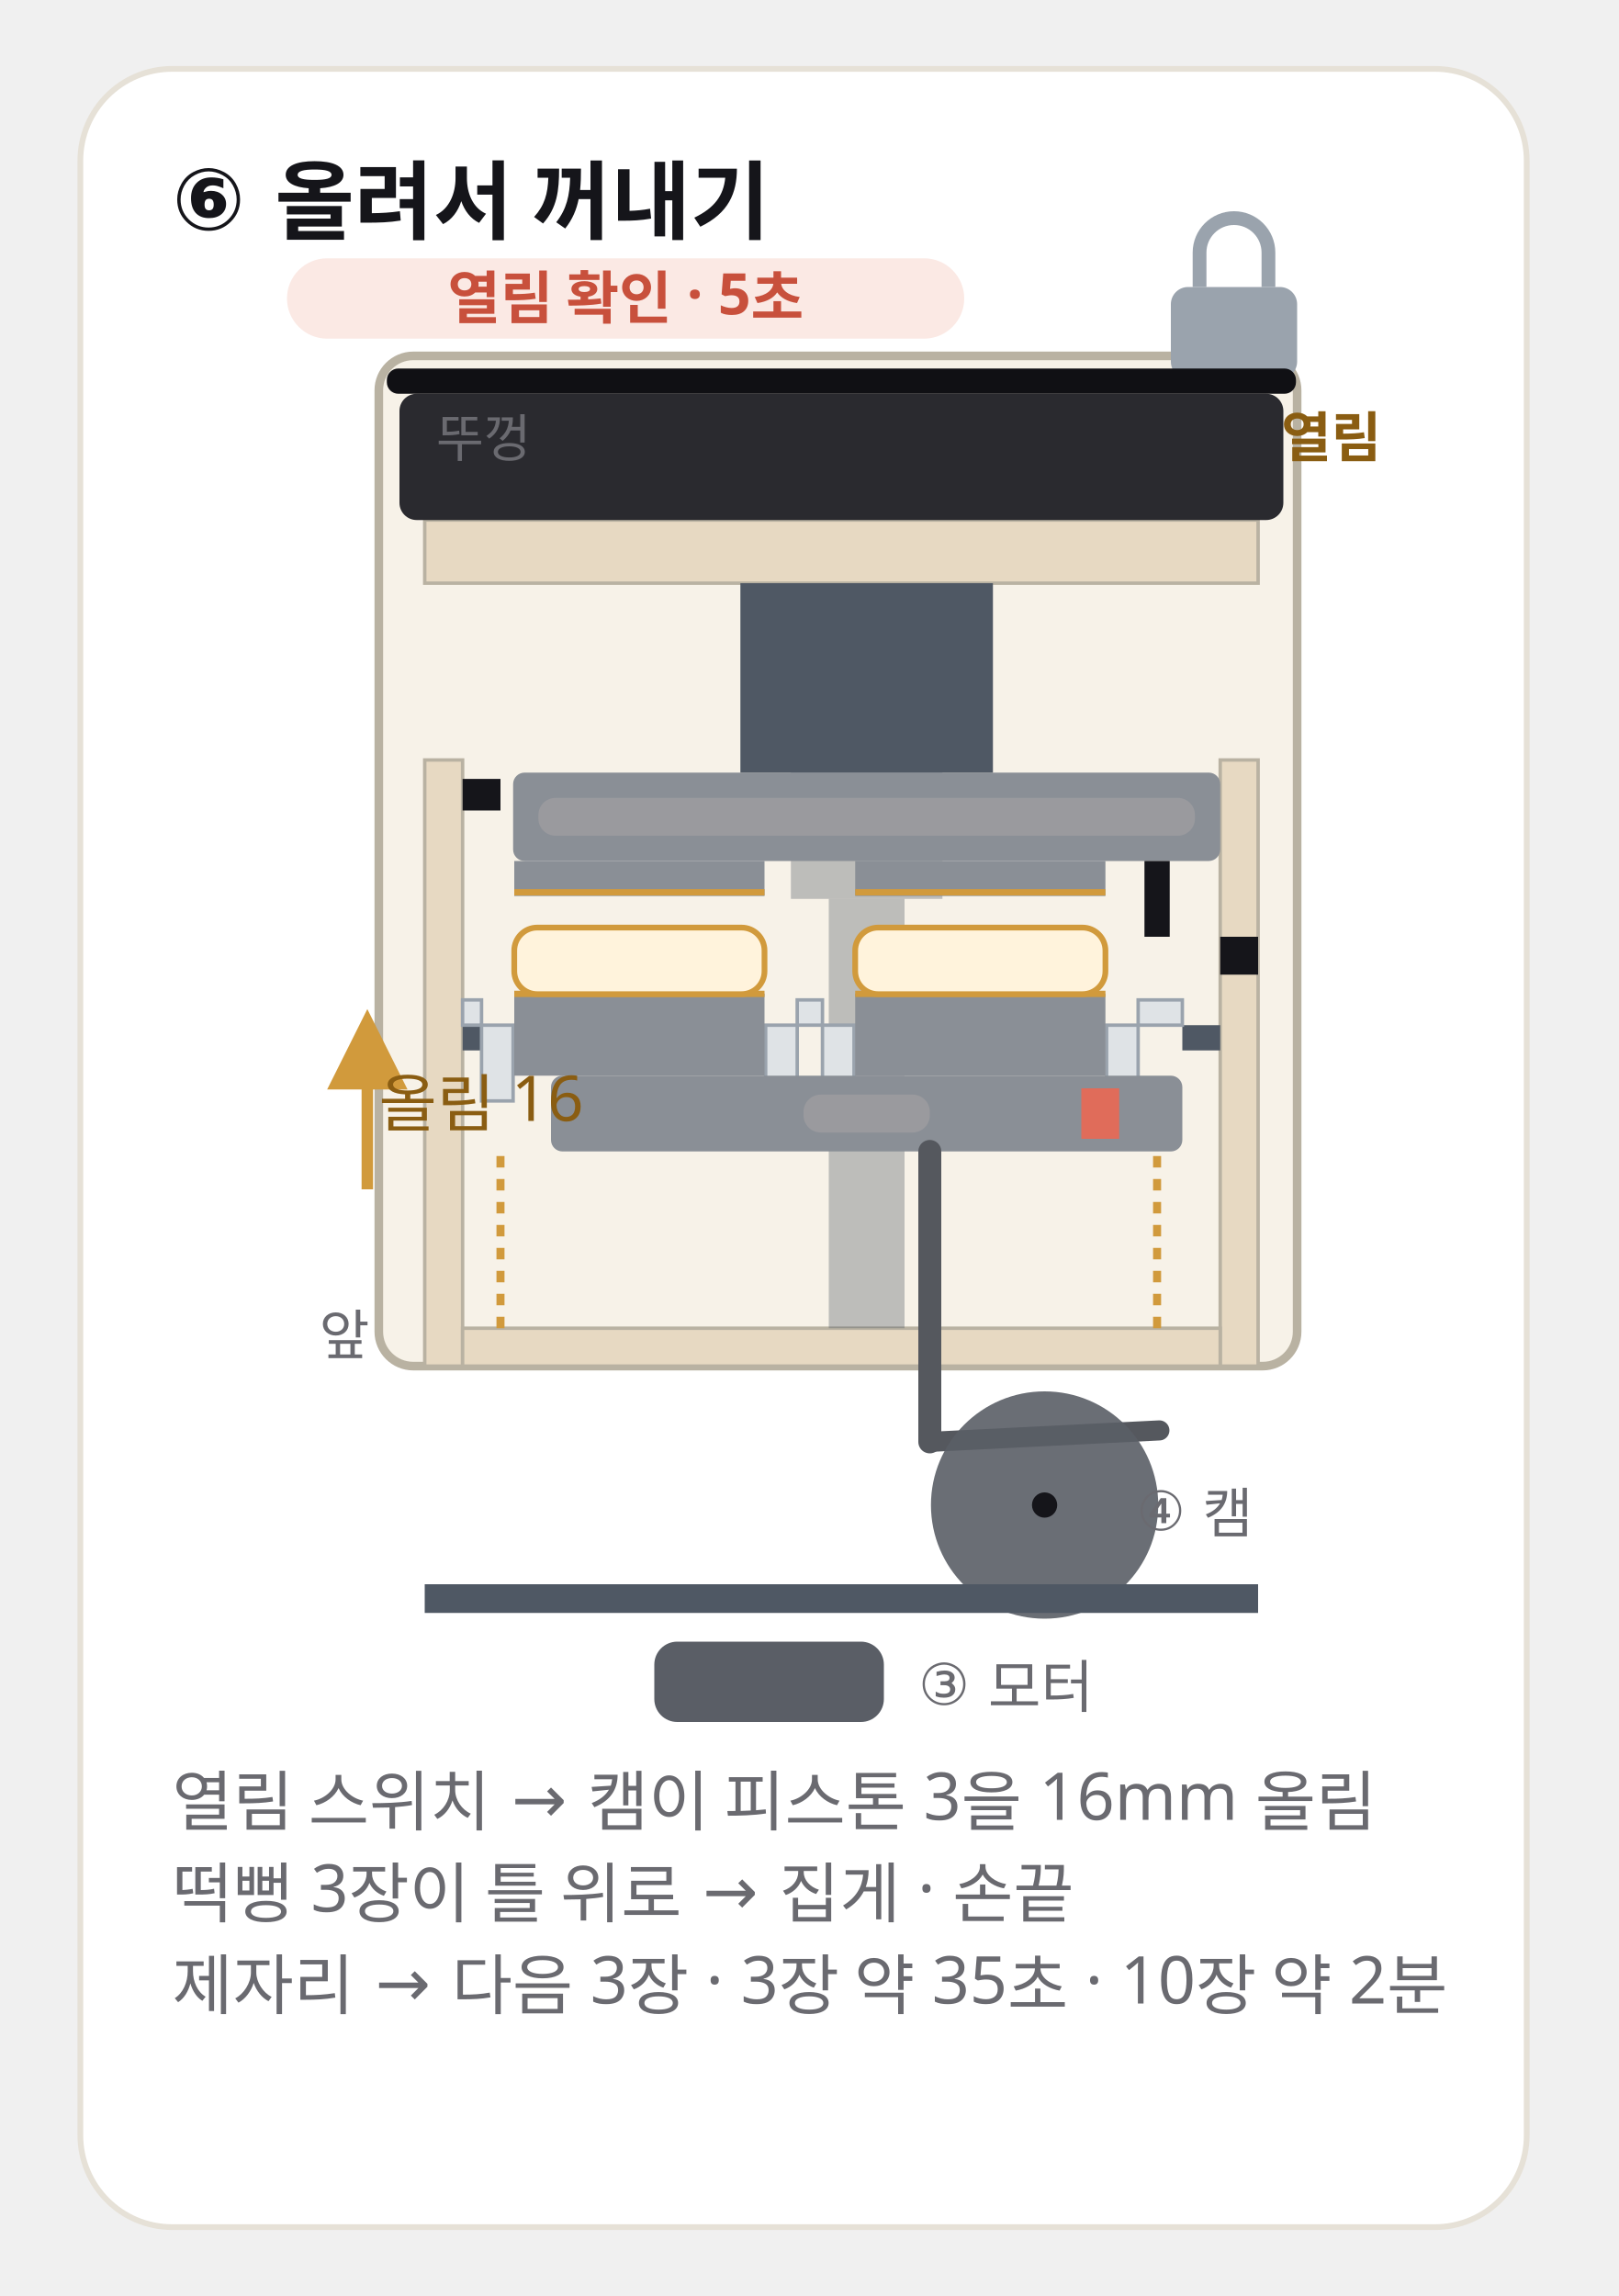
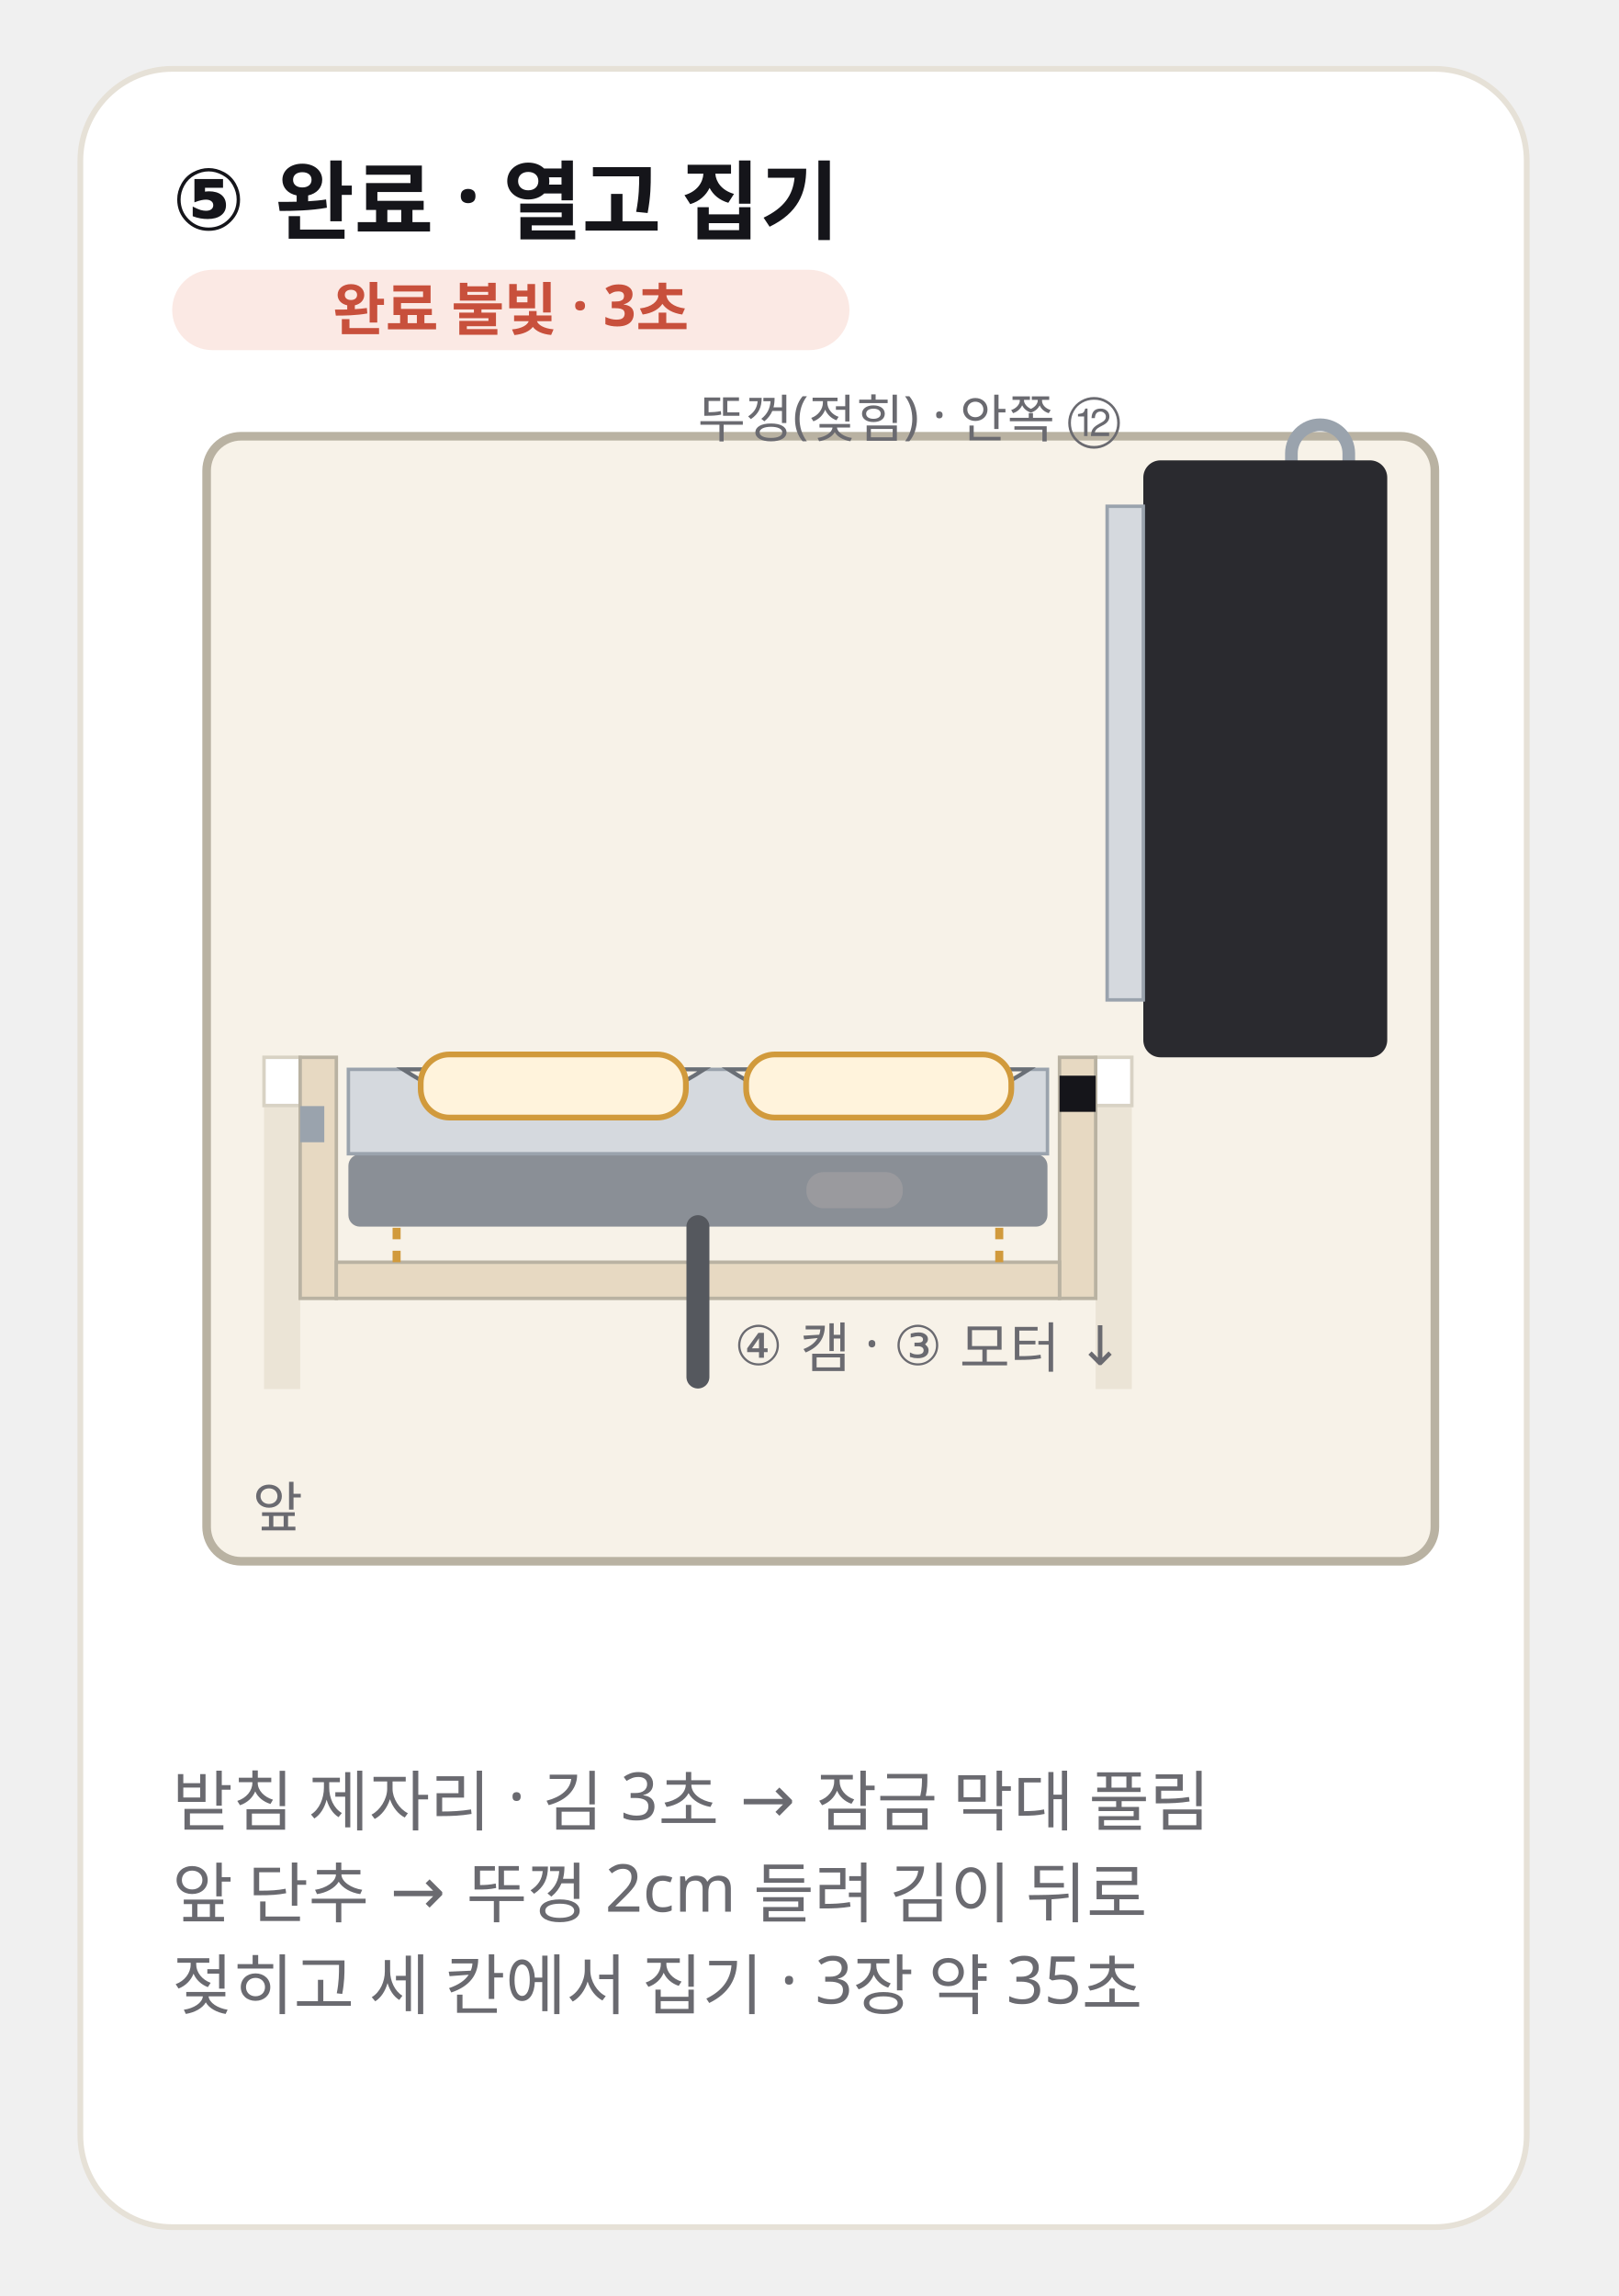
<svg xmlns="http://www.w3.org/2000/svg" viewBox="0 0 282 400" font-family="NanumSquare, Pretendard, sans-serif">
  <defs>
    <pattern id="hatch" width="7" height="7" patternUnits="userSpaceOnUse" patternTransform="rotate(45)">
      <line x1="0" y1="0" x2="0" y2="7" stroke="#8a5d12" stroke-width="1.1" opacity=".55" />
    </pattern>
    <linearGradient id="glassT" x1="0" y1="0" x2="1" y2="1">
      <stop offset="0" stop-color="#3a3a40" />
      <stop offset=".5" stop-color="#101014" />
      <stop offset="1" stop-color="#2c2c32" />
    </linearGradient>
    <marker id="arr" viewBox="0 0 10 10" refX="8" refY="5" markerWidth="7" markerHeight="7" orient="auto-start-reverse">
      <path d="M0,0 L10,5 L0,10 z" fill="#d19a3c" />
    </marker>
    <marker id="arrg" viewBox="0 0 10 10" refX="8" refY="5" markerWidth="6" markerHeight="6" orient="auto-start-reverse">
      <path d="M0,0 L10,5 L0,10 z" fill="#6a6a70" />
    </marker>
    <marker id="arrh" viewBox="0 0 10 10" refX="8" refY="5" markerWidth="6" markerHeight="6" orient="auto-start-reverse">
      <path d="M0,0 L10,5 L0,10 z" fill="#c8503c" />
    </marker>
  </defs>
  <g transform="translate(14,0)">
    <rect x="0" y="12" width="252" height="376" rx="16" fill="#fff" stroke="#e6e1d7" />
-     <text x="16" y="40" font-size="15" font-weight="800" fill="#15151a">⑥ 올려서 꺼내기</text>
-     <rect x="36" y="45" width="118" height="14" rx="7" fill="#fbe9e4" />
-     <text x="95" y="55.5" font-size="10" font-weight="800" fill="#c8503c" text-anchor="middle">열림 확인 · 5초</text>
-     <g transform="translate(0,0)">
-       <rect x="52" y="62" width="160" height="176" rx="6" fill="#f7f2e8" stroke="#b9b2a2" stroke-width="1.5" />
-       <rect x="190" y="50" width="22" height="16" rx="3" fill="#9aa3ad" />
-       <path d="M195 50 v-6 a6 6 0 0 1 12 0 v6" fill="none" stroke="#9aa3ad" stroke-width="2.4" />
-       <text x="46" y="236" font-size="9.5" fill="#6a6a70" text-anchor="middle">앞</text>
-       <rect x="60.0" y="132.4" width="6.6" height="105.6" fill="#e7d9c2" stroke="#b9b2a2" stroke-width=".6" />
-       <rect x="198.6" y="132.4" width="6.6" height="105.6" fill="#e7d9c2" stroke="#b9b2a2" stroke-width=".6" />
-       <rect x="66.6" y="231.4" width="132.0" height="6.6" fill="#e7d9c2" stroke="#b9b2a2" stroke-width=".6" />
-       <rect x="198.6" y="163.2" width="6.6" height="6.6" fill="#15151a" />
-       <rect x="130.4" y="156.6" width="13.2" height="74.8" fill="#4f5864" opacity=".35" />
-       <rect x="123.8" y="123.6" width="26.4" height="33.0" fill="#4f5864" opacity=".35" />
-       <text x="137.0" y="196.2" font-size="8.5" fill="#fff" text-anchor="middle">틀</text>
-       <rect x="192.0" y="178.6" width="6.6" height="4.4" fill="#4f5864" />
-       <rect x="66.6" y="178.6" width="6.6" height="4.4" fill="#4f5864" />
-       <rect x="184.3" y="174.2" width="7.7" height="4.4" fill="#dfe3e6" stroke="#9aa3ad" stroke-width=".6" />
-       <rect x="124.9" y="174.2" width="4.4" height="4.4" fill="#dfe3e6" stroke="#9aa3ad" stroke-width=".6" />
-       <rect x="66.6" y="174.2" width="3.3" height="4.4" fill="#dfe3e6" stroke="#9aa3ad" stroke-width=".6" />
-       <rect x="178.8" y="178.6" width="5.5" height="13.2" fill="#dfe3e6" stroke="#9aa3ad" stroke-width=".6" />
-       <rect x="129.3" y="178.6" width="5.5" height="13.2" fill="#dfe3e6" stroke="#9aa3ad" stroke-width=".6" />
-       <rect x="119.4" y="178.6" width="5.5" height="13.2" fill="#dfe3e6" stroke="#9aa3ad" stroke-width=".6" />
-       <rect x="69.9" y="178.6" width="5.5" height="13.2" fill="#dfe3e6" stroke="#9aa3ad" stroke-width=".6" />
-       <rect x="82.0" y="187.4" width="110.0" height="13.2" fill="#8a8f96" rx="2" />
-       <rect x="126.0" y="190.7" width="22.0" height="6.6" fill="#9a9a9e" rx="3" />
-       <rect x="135.0" y="173.1" width="43.6" height="14.3" fill="#8a8f96" />
-       <rect x="135.0" y="172.6" width="43.6" height="1.1" fill="#d19a3c" />
-       <rect x="75.6" y="173.1" width="43.6" height="14.3" fill="#8a8f96" />
-       <rect x="75.6" y="172.6" width="43.6" height="1.1" fill="#d19a3c" />
-       <rect x="174.4" y="189.6" width="6.6" height="8.8" fill="#e06c5a" />
-       <line x1="187.6" y1="231.4" x2="187.6" y2="200.6" stroke="#d19a3c" stroke-width="1.4" stroke-dasharray="2 2" />
-       <line x1="73.2" y1="231.4" x2="73.2" y2="200.6" stroke="#d19a3c" stroke-width="1.4" stroke-dasharray="2 2" />
-       <rect x="135.0" y="161.6" width="43.6" height="11.6" fill="#fff3dc" rx="4" stroke="#d19a3c" />
-       <rect x="75.6" y="161.6" width="43.6" height="11.6" fill="#fff3dc" rx="4" stroke="#d19a3c" />
-       <rect x="60.0" y="90.6" width="145.2" height="11.0" fill="#e7d9c2" stroke="#b9b2a2" stroke-width=".6" />
-       <rect x="55.6" y="68.6" width="154.0" height="22.0" fill="#2a2a2f" rx="3" />
-       <rect x="53.4" y="64.2" width="158.4" height="4.4" fill="#101014" rx="2" />
-       <rect x="75.4" y="134.6" width="123.2" height="15.4" fill="#8a8f96" rx="2" />
-       <rect x="79.8" y="139.0" width="114.4" height="6.6" fill="#9a9a9e" rx="3" />
-       <rect x="135.0" y="150.0" width="43.6" height="6.1" fill="#8a8f96" />
-       <rect x="135.0" y="154.9" width="43.6" height="1.1" fill="#d19a3c" />
-       <rect x="75.6" y="150.0" width="43.6" height="6.1" fill="#8a8f96" />
-       <rect x="75.6" y="154.9" width="43.6" height="1.1" fill="#d19a3c" />
-       <rect x="185.4" y="150.0" width="4.4" height="13.2" fill="#15151a" />
-       <rect x="66.6" y="135.7" width="6.6" height="5.5" fill="#15151a" />
-       <rect x="115.0" y="101.6" width="44.0" height="33.0" fill="#4f5864" />
-       <text x="62.0" y="79.6" font-size="9" fill="#6a6a70">뚜껑</text>
-       <text x="209.2" y="79.6" font-size="9.5" font-weight="800" fill="#8a5d12">열림 </text>
-       <line x1="148.0" y1="200.6" x2="148.0" y2="251.2" stroke="#55585e" stroke-width="4" stroke-linecap="round" />
-       <line x1="148.0" y1="251.2" x2="188.0" y2="249.2" stroke="#55585e" stroke-width="3.5" stroke-linecap="round" />
-       <circle cx="168.0" cy="262.2" r="19.8" fill="#5a5e66" opacity=".9" />
-       <circle cx="168.0" cy="262.2" r="2.2" fill="#15151a" />
-       <text x="184.0" y="266.6" font-size="9.5" fill="#6a6a70">④ 캠</text>
-       <rect x="60.0" y="276" width="145.2" height="5" fill="#4f5864" />
-       <rect x="100" y="286" width="40" height="14" rx="4" fill="#5a5e66" />
-       <text x="146" y="297" font-size="10" fill="#6a6a70">③ 모터</text>
+     <text x="16" y="40" font-size="15" font-weight="800" fill="#15151a">⑤ 완료 · 열고 집기</text>
+     <rect x="16" y="47" width="118" height="14" rx="7" fill="#fbe9e4" />
+     <text x="75" y="57.5" font-size="10" font-weight="800" fill="#c8503c" text-anchor="middle">완료 불빛 · 3초</text>
+     <g transform="translate(0,-8)">
+       <rect x="22" y="84" width="214" height="196" rx="6" fill="#f7f2e8" stroke="#b9b2a2" stroke-width="1.5" />
+       <rect x="206" y="92" width="20" height="14" rx="3" fill="#9aa3ad" />
+       <path d="M211 92 v-5 a5 5 0 0 1 10 0 v5" fill="none" stroke="#9aa3ad" stroke-width="2.2" />
+       <text x="30" y="274" font-size="9.5" fill="#6a6a70">앞</text>
+       <rect x="32.0" y="192.2" width="6.3" height="57.8" fill="#ebe4d6" />
+       <rect x="32.0" y="192.2" width="6.3" height="8.4" fill="#ffffff" stroke="#d8d2c4" stroke-width=".6" />
+       <rect x="176.9" y="192.2" width="6.3" height="57.8" fill="#ebe4d6" />
+       <rect x="176.9" y="192.2" width="6.3" height="8.4" fill="#ffffff" stroke="#d8d2c4" stroke-width=".6" />
+       <rect x="170.6" y="192.2" width="6.3" height="42.0" fill="#e7d9c2" stroke="#b9b2a2" stroke-width=".6" />
+       <rect x="38.3" y="192.2" width="6.3" height="42.0" fill="#e7d9c2" stroke="#b9b2a2" stroke-width=".6" />
+       <rect x="44.6" y="227.9" width="126.0" height="6.3" fill="#e7d9c2" stroke="#b9b2a2" stroke-width=".6" />
+       <rect x="170.6" y="195.4" width="6.3" height="6.3" fill="#15151a" />
+       <rect x="38.3" y="200.7" width="4.2" height="6.3" fill="#9aa3ad" />
+       <rect x="46.7" y="209.1" width="121.8" height="12.6" fill="#8a8f96" rx="2" />
+       <rect x="126.5" y="212.2" width="16.8" height="6.3" fill="#9a9a9e" rx="3" />
+       <rect x="46.7" y="194.3" width="121.8" height="14.7" fill="#d5d9de" stroke="#9aa3ad" stroke-width=".6" />
+       <path d="M112.9 194.3 Q 139.1 211.2 165.3 194.3 Z" fill="#f7f2e8" stroke="#6a6f76" stroke-width=".7" />
+       <rect x="116.0" y="191.7" width="46.2" height="11.0" fill="#fff3dc" rx="5" stroke="#d19a3c" />
+       <path d="M56.2 194.3 Q 82.4 211.2 108.7 194.3 Z" fill="#f7f2e8" stroke="#6a6f76" stroke-width=".7" />
+       <rect x="59.3" y="191.7" width="46.2" height="11.0" fill="#fff3dc" rx="5" stroke="#d19a3c" />
+       <line x1="160.1" y1="227.9" x2="160.1" y2="221.7" stroke="#d19a3c" stroke-width="1.4" stroke-dasharray="2 2" />
+       <line x1="55.1" y1="227.9" x2="55.1" y2="221.7" stroke="#d19a3c" stroke-width="1.4" stroke-dasharray="2 2" />
+       <rect x="185.2" y="88.2" width="42.5" height="104.0" rx="3" fill="#2a2a2f" />
+       <rect x="178.9" y="96.2" width="6.3" height="86.0" fill="#d5d9de" stroke="#9aa3ad" stroke-width=".6" />
+       <text x="181.2" y="84.2" font-size="9" fill="#6a6a70" text-anchor="end">뚜껑(젖힘) · 안쪽 ⑫</text>
+       <line x1="107.6" y1="221.7" x2="107.6" y2="247.9" stroke="#55585e" stroke-width="4" stroke-linecap="round" />
+       <text x="113.9" y="245.8" font-size="9.5" fill="#6a6a70">④ 캠 · ③ 모터 ↓</text>
    </g>
-     <line x1="50.0" y1="207.2" x2="50.0" y2="178.6" stroke="#d19a3c" stroke-width="2" marker-end="url(#arr)" />
-     <text x="52.0" y="196.2" font-size="11" fill="#8a5d12">올림 16</text>
-     <text x="16" y="318" font-size="11.5" fill="#6a6a70">열림 스위치 → 캠이 피스톤 3을 16mm 올림</text>
-     <text x="16" y="334" font-size="11.5" fill="#6a6a70">떡뻥 3장이 틀 위로 → 집게 · 손끝</text>
-     <text x="16" y="350" font-size="11.5" fill="#6a6a70">제자리 → 다음 3장 · 3장 약 35초 · 10장 약 2분</text>
+     <text x="16" y="318" font-size="11.5" fill="#6a6a70">받침 제자리 · 김 3초 → 잠금 막대 풀림</text>
+     <text x="16" y="334" font-size="11.5" fill="#6a6a70">앞 단추 → 뚜껑 2cm 들려 김이 뒤로</text>
+     <text x="16" y="350" font-size="11.5" fill="#6a6a70">젖히고 세 칸에서 집기 · 3장 약 35초</text>
  </g>
</svg>
